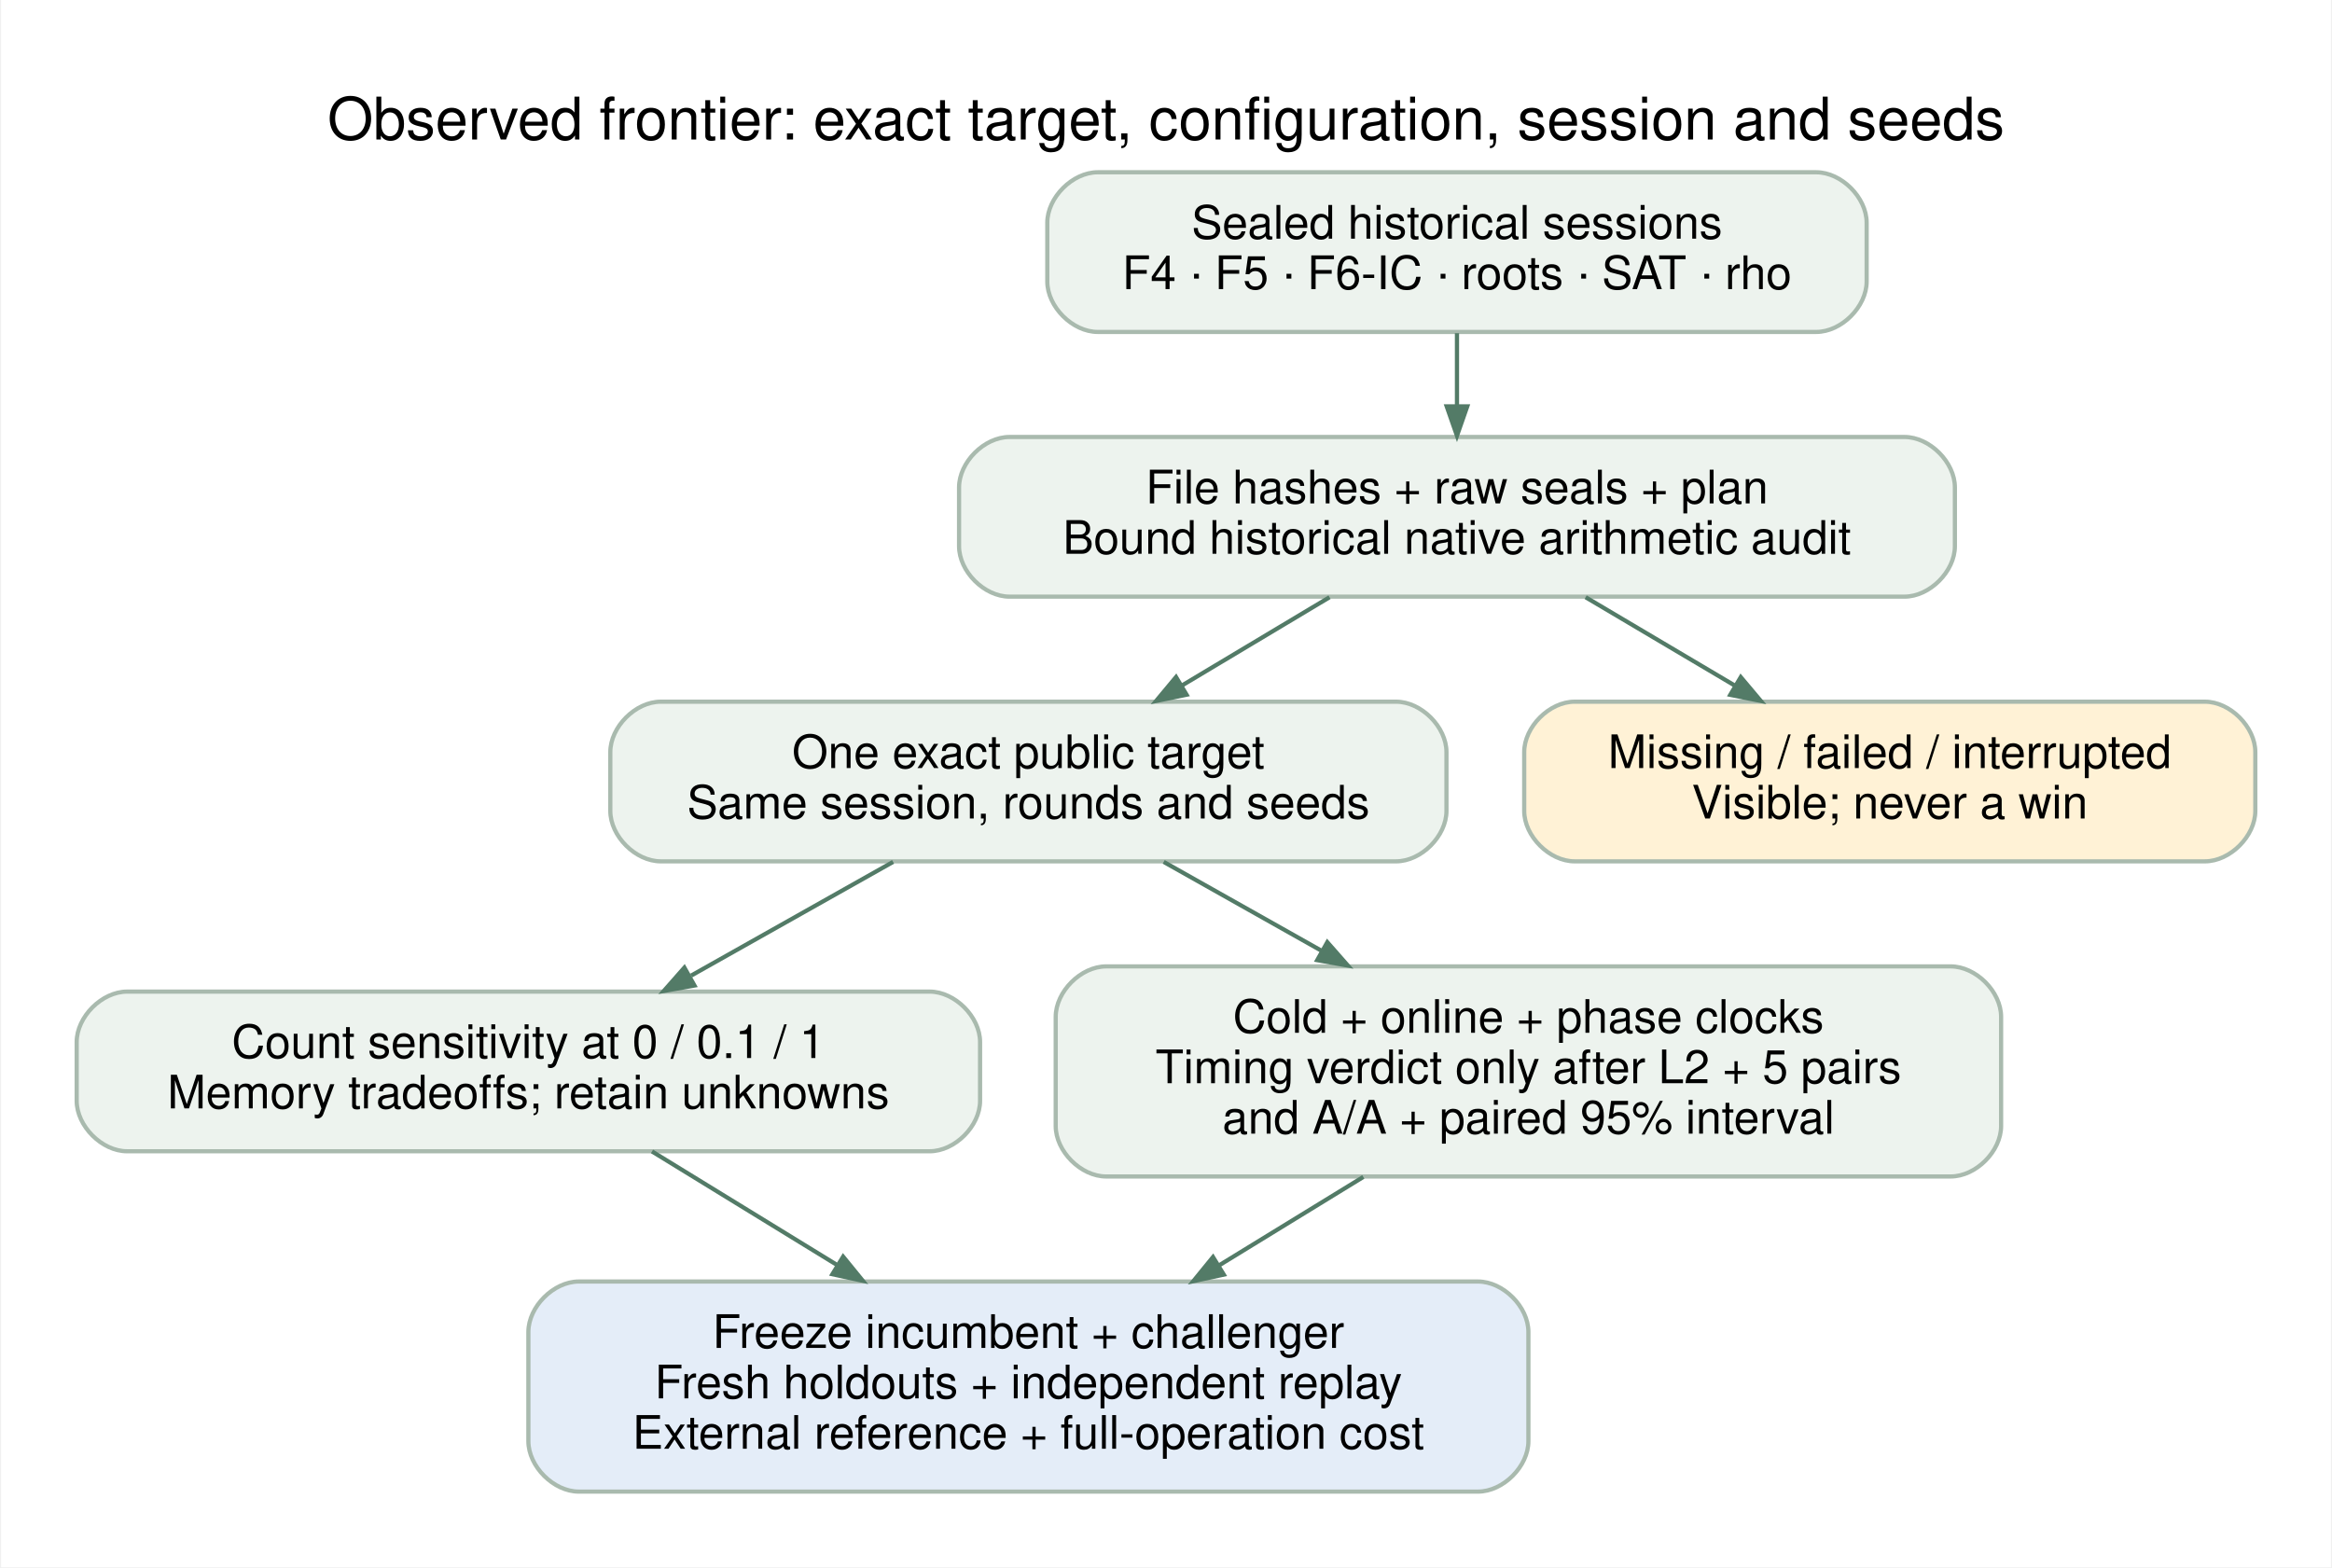
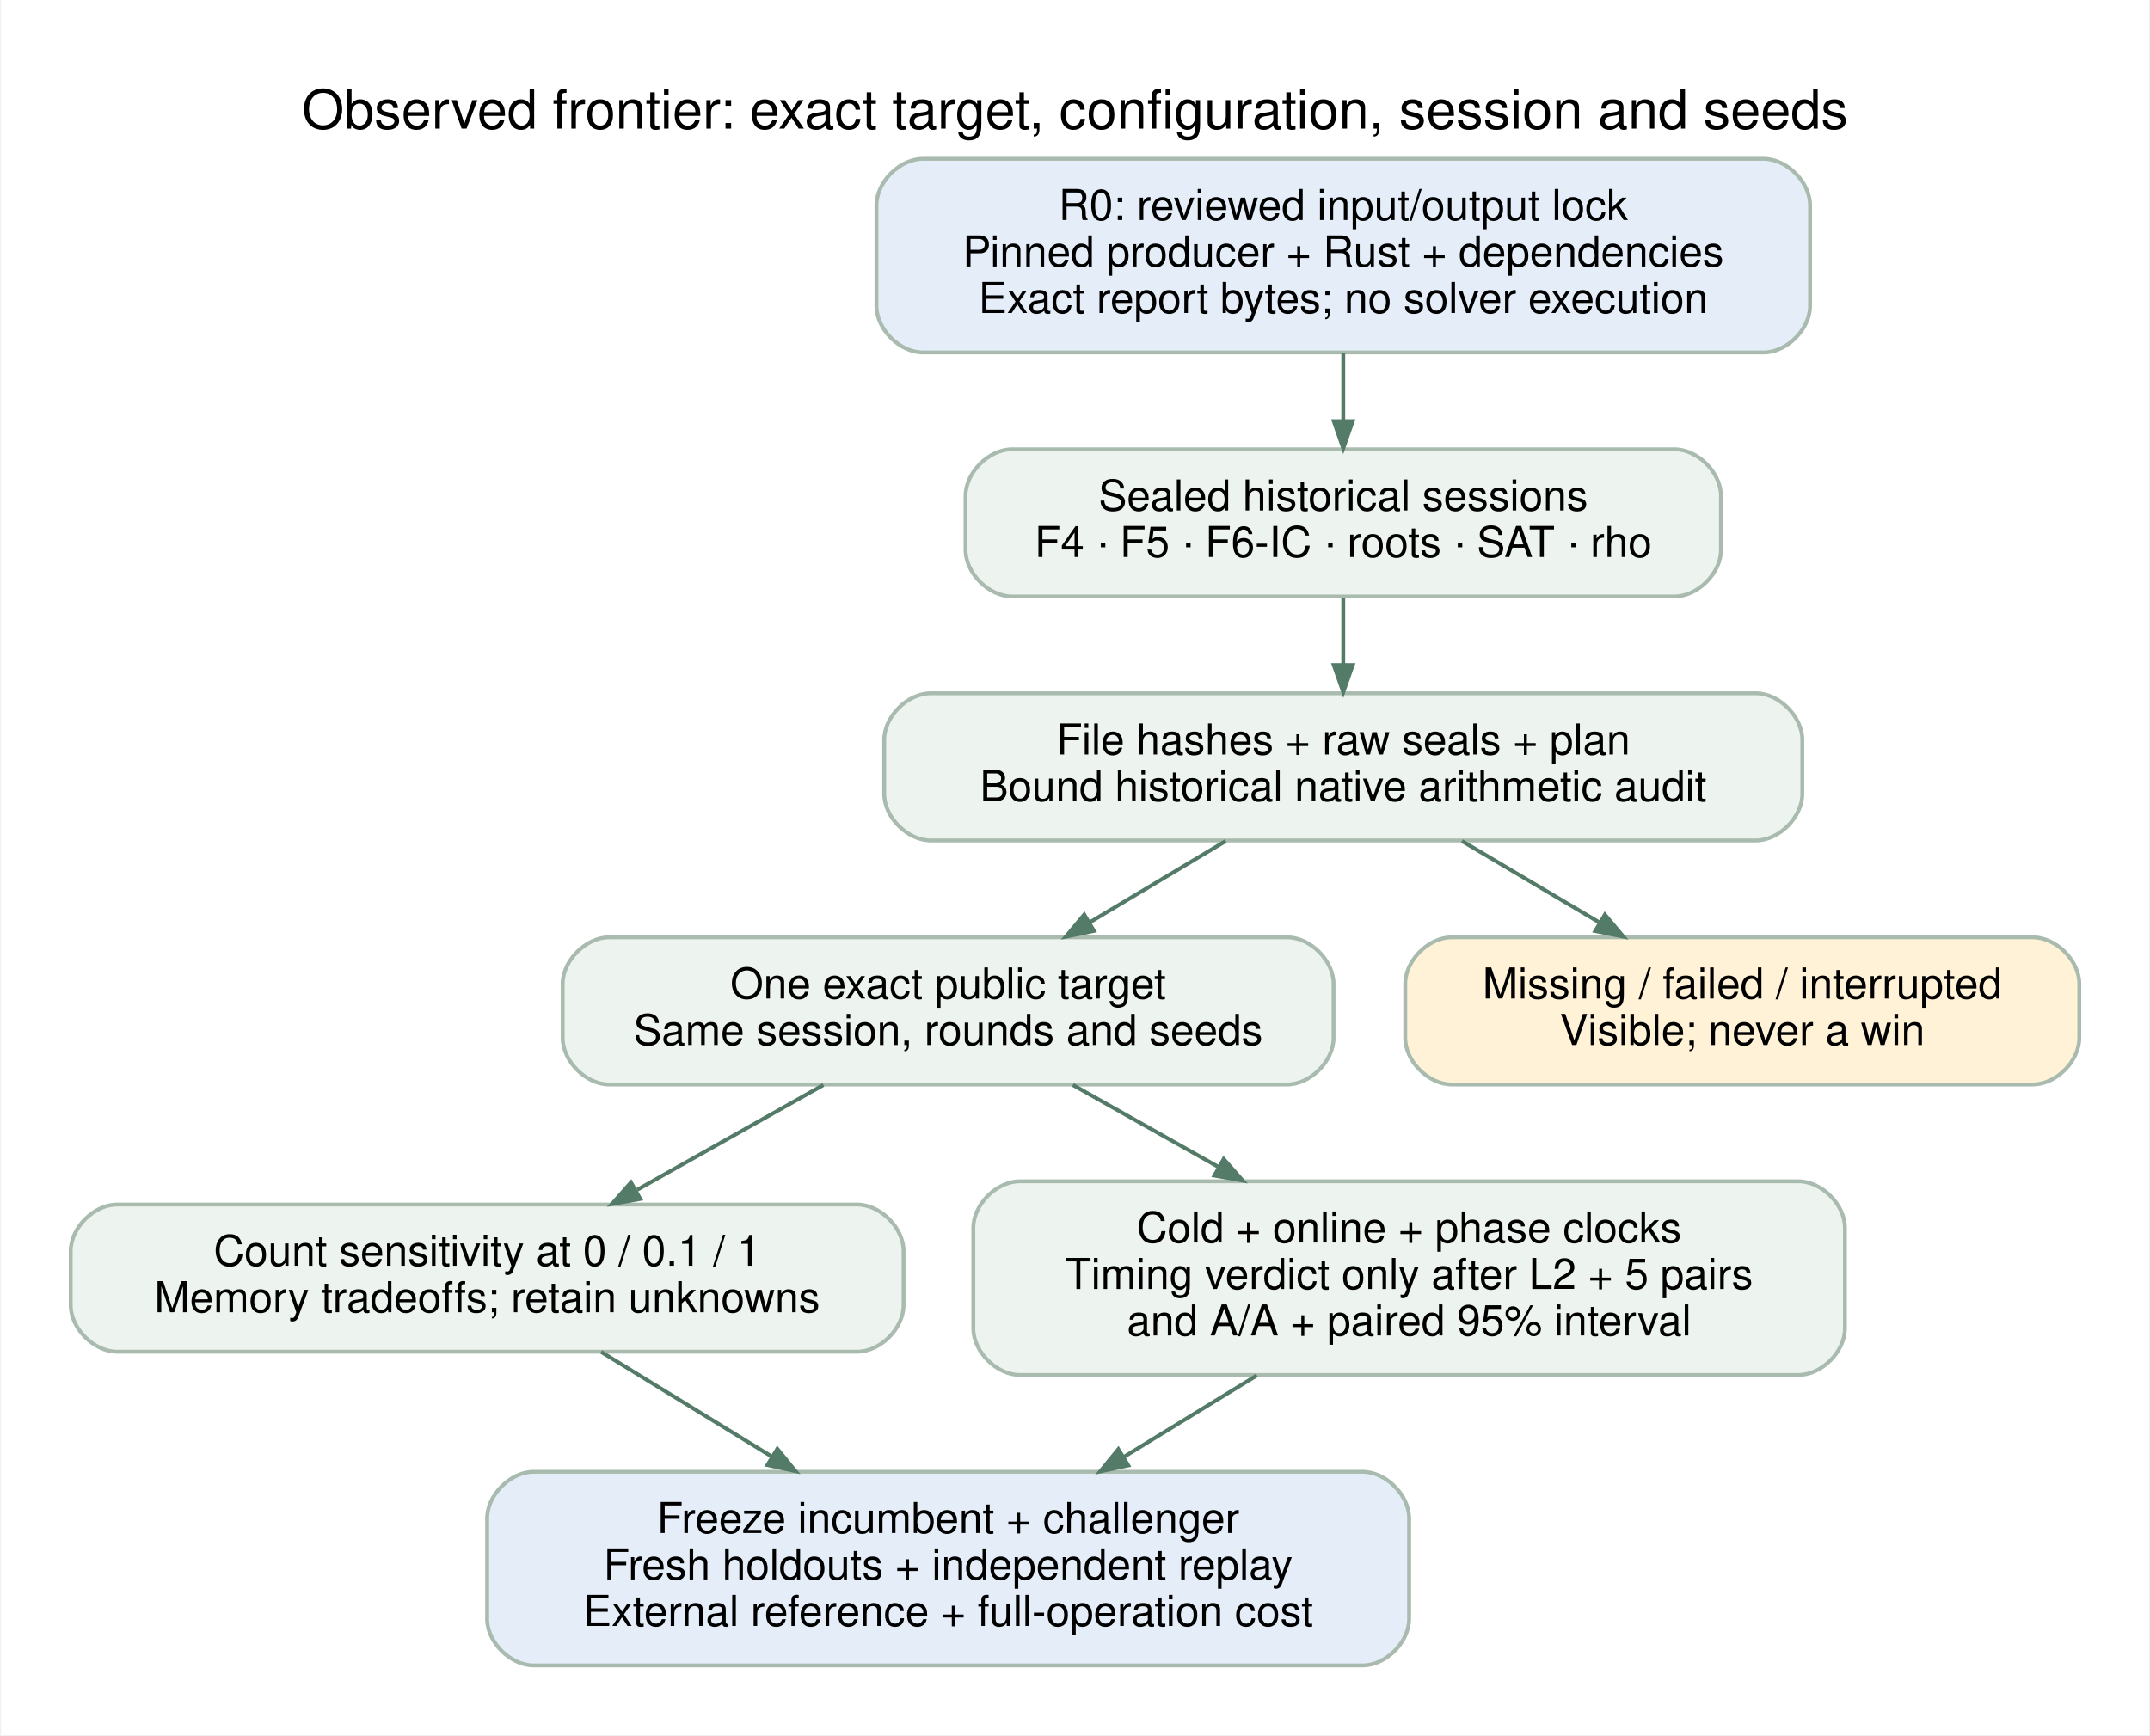
- <svg xmlns="http://www.w3.org/2000/svg" width="555pt" height="373pt" viewBox="0.00 0.00 554.50 373.00">
-   <g id="graph0" class="graph" transform="scale(1 1) rotate(0) translate(18 355)">
-     <polygon fill="white" stroke="transparent" points="-18,18 -18,-355 536.5,-355 536.5,18 -18,18" />
-     <text text-anchor="middle" x="259.25" y="-321.8" font-family="Helvetica,sans-Serif" font-size="14.00">Observed frontier: exact target, configuration, session and seeds</text>
+ <svg xmlns="http://www.w3.org/2000/svg" width="555pt" height="448pt" viewBox="0.00 0.00 554.50 448.00">
+   <g id="graph0" class="graph" transform="scale(1 1) rotate(0) translate(18 430)">
+     <polygon fill="white" stroke="transparent" points="-18,18 -18,-430 536.5,-430 536.5,18 -18,18" />
+     <text text-anchor="middle" x="259.25" y="-396.8" font-family="Helvetica,sans-Serif" font-size="14.00">Observed frontier: exact target, configuration, session and seeds</text>
    <g id="node1" class="node">
      <path fill="#edf3ee" stroke="#a9baae" d="M414,-314C414,-314 243,-314 243,-314 237,-314 231,-308 231,-302 231,-302 231,-288 231,-288 231,-282 237,-276 243,-276 243,-276 414,-276 414,-276 420,-276 426,-282 426,-288 426,-288 426,-302 426,-302 426,-308 420,-314 414,-314" />
      <text text-anchor="middle" x="328.5" y="-298.2" font-family="Helvetica,sans-Serif" font-size="11.00">Sealed historical sessions</text>
      <text text-anchor="middle" x="328.5" y="-286.2" font-family="Helvetica,sans-Serif" font-size="11.00">F4 · F5 · F6-IC · roots · SAT · rho</text>
    </g>
-     <g id="node2" class="node">
+     <g id="node3" class="node">
      <path fill="#edf3ee" stroke="#a9baae" d="M435,-251C435,-251 222,-251 222,-251 216,-251 210,-245 210,-239 210,-239 210,-225 210,-225 210,-219 216,-213 222,-213 222,-213 435,-213 435,-213 441,-213 447,-219 447,-225 447,-225 447,-239 447,-239 447,-245 441,-251 435,-251" />
      <text text-anchor="middle" x="328.5" y="-235.2" font-family="Helvetica,sans-Serif" font-size="11.00">File hashes + raw seals + plan</text>
      <text text-anchor="middle" x="328.5" y="-223.2" font-family="Helvetica,sans-Serif" font-size="11.00">Bound historical native arithmetic audit</text>
    </g>
-     <g id="edge1" class="edge">
+     <g id="edge2" class="edge">
      <path fill="none" stroke="#537b67" d="M328.5,-275.7C328.5,-270.27 328.5,-264.22 328.5,-258.43" />
      <polygon fill="#537b67" stroke="#537b67" points="330.95,-258.29 328.5,-251.29 326.05,-258.29 330.95,-258.29" />
    </g>
-     <g id="node3" class="node">
+     <g id="node2" class="node">
+       <path fill="#e4edf8" stroke="#a9baae" d="M437,-389C437,-389 220,-389 220,-389 214,-389 208,-383 208,-377 208,-377 208,-351 208,-351 208,-345 214,-339 220,-339 220,-339 437,-339 437,-339 443,-339 449,-345 449,-351 449,-351 449,-377 449,-377 449,-383 443,-389 437,-389" />
+       <text text-anchor="middle" x="328.5" y="-373.2" font-family="Helvetica,sans-Serif" font-size="11.00">R0: reviewed input/output lock</text>
+       <text text-anchor="middle" x="328.5" y="-361.2" font-family="Helvetica,sans-Serif" font-size="11.00">Pinned producer + Rust + dependencies</text>
+       <text text-anchor="middle" x="328.5" y="-349.2" font-family="Helvetica,sans-Serif" font-size="11.00">Exact report bytes; no solver execution</text>
+     </g>
+     <g id="edge1" class="edge">
+       <path fill="none" stroke="#537b67" d="M328.5,-338.81C328.5,-333.12 328.5,-327.04 328.5,-321.3" />
+       <polygon fill="#537b67" stroke="#537b67" points="330.95,-321.26 328.5,-314.26 326.05,-321.26 330.95,-321.26" />
+     </g>
+     <g id="node4" class="node">
      <path fill="#edf3ee" stroke="#a9baae" d="M314,-188C314,-188 139,-188 139,-188 133,-188 127,-182 127,-176 127,-176 127,-162 127,-162 127,-156 133,-150 139,-150 139,-150 314,-150 314,-150 320,-150 326,-156 326,-162 326,-162 326,-176 326,-176 326,-182 320,-188 314,-188" />
      <text text-anchor="middle" x="226.5" y="-172.2" font-family="Helvetica,sans-Serif" font-size="11.00">One exact public target</text>
      <text text-anchor="middle" x="226.5" y="-160.2" font-family="Helvetica,sans-Serif" font-size="11.00">Same session, rounds and seeds</text>
    </g>
-     <g id="edge2" class="edge">
+     <g id="edge3" class="edge">
      <path fill="none" stroke="#537b67" d="M298.17,-212.86C287.17,-206.28 274.63,-198.78 263.14,-191.91" />
      <polygon fill="#537b67" stroke="#537b67" points="264.15,-189.66 256.89,-188.17 261.64,-193.87 264.15,-189.66" />
    </g>
-     <g id="node7" class="node">
+     <g id="node8" class="node">
      <path fill="#fff2d6" stroke="#a9baae" d="M506.5,-188C506.5,-188 356.5,-188 356.5,-188 350.5,-188 344.5,-182 344.5,-176 344.5,-176 344.5,-162 344.5,-162 344.5,-156 350.5,-150 356.5,-150 356.5,-150 506.5,-150 506.5,-150 512.5,-150 518.5,-156 518.5,-162 518.5,-162 518.5,-176 518.5,-176 518.5,-182 512.5,-188 506.5,-188" />
      <text text-anchor="middle" x="431.5" y="-172.2" font-family="Helvetica,sans-Serif" font-size="11.00">Missing / failed / interrupted</text>
      <text text-anchor="middle" x="431.5" y="-160.2" font-family="Helvetica,sans-Serif" font-size="11.00">Visible; never a win</text>
    </g>
-     <g id="edge3" class="edge">
+     <g id="edge4" class="edge">
      <path fill="none" stroke="#537b67" d="M359.12,-212.86C370.23,-206.28 382.9,-198.78 394.5,-191.91" />
      <polygon fill="#537b67" stroke="#537b67" points="396.04,-193.85 400.82,-188.17 393.54,-189.63 396.04,-193.85" />
    </g>
-     <g id="node4" class="node">
+     <g id="node5" class="node">
      <path fill="#edf3ee" stroke="#a9baae" d="M203,-119C203,-119 12,-119 12,-119 6,-119 0,-113 0,-107 0,-107 0,-93 0,-93 0,-87 6,-81 12,-81 12,-81 203,-81 203,-81 209,-81 215,-87 215,-93 215,-93 215,-107 215,-107 215,-113 209,-119 203,-119" />
      <text text-anchor="middle" x="107.5" y="-103.2" font-family="Helvetica,sans-Serif" font-size="11.00">Count sensitivity at 0 / 0.1 / 1</text>
      <text text-anchor="middle" x="107.5" y="-91.2" font-family="Helvetica,sans-Serif" font-size="11.00">Memory tradeoffs; retain unknowns</text>
    </g>
-     <g id="edge4" class="edge">
+     <g id="edge5" class="edge">
      <path fill="none" stroke="#537b67" d="M194.3,-149.87C179.48,-141.53 161.78,-131.56 146.24,-122.81" />
      <polygon fill="#537b67" stroke="#537b67" points="147.03,-120.45 139.73,-119.15 144.63,-124.71 147.03,-120.45" />
    </g>
-     <g id="node5" class="node">
+     <g id="node6" class="node">
      <path fill="#edf3ee" stroke="#a9baae" d="M446,-125C446,-125 245,-125 245,-125 239,-125 233,-119 233,-113 233,-113 233,-87 233,-87 233,-81 239,-75 245,-75 245,-75 446,-75 446,-75 452,-75 458,-81 458,-87 458,-87 458,-113 458,-113 458,-119 452,-125 446,-125" />
      <text text-anchor="middle" x="345.5" y="-109.2" font-family="Helvetica,sans-Serif" font-size="11.00">Cold + online + phase clocks</text>
      <text text-anchor="middle" x="345.5" y="-97.2" font-family="Helvetica,sans-Serif" font-size="11.00">Timing verdict only after L2 + 5 pairs</text>
      <text text-anchor="middle" x="345.5" y="-85.2" font-family="Helvetica,sans-Serif" font-size="11.00">and A/A + paired 95% interval</text>
    </g>
-     <g id="edge6" class="edge">
+     <g id="edge7" class="edge">
      <path fill="none" stroke="#537b67" d="M258.7,-149.87C270.3,-143.34 283.66,-135.82 296.37,-128.66" />
      <polygon fill="#537b67" stroke="#537b67" points="297.64,-130.76 302.54,-125.19 295.24,-126.49 297.64,-130.76" />
    </g>
-     <g id="node6" class="node">
+     <g id="node7" class="node">
      <path fill="#e4edf8" stroke="#a9baae" d="M333.5,-50C333.5,-50 119.5,-50 119.5,-50 113.5,-50 107.5,-44 107.5,-38 107.5,-38 107.5,-12 107.5,-12 107.5,-6 113.5,0 119.5,0 119.5,0 333.5,0 333.5,0 339.5,0 345.5,-6 345.5,-12 345.5,-12 345.5,-38 345.5,-38 345.5,-44 339.5,-50 333.5,-50" />
      <text text-anchor="middle" x="226.5" y="-34.2" font-family="Helvetica,sans-Serif" font-size="11.00">Freeze incumbent + challenger</text>
      <text text-anchor="middle" x="226.5" y="-22.2" font-family="Helvetica,sans-Serif" font-size="11.00">Fresh holdouts + independent replay</text>
      <text text-anchor="middle" x="226.5" y="-10.2" font-family="Helvetica,sans-Serif" font-size="11.00">External reference + full-operation cost</text>
    </g>
-     <g id="edge5" class="edge">
+     <g id="edge6" class="edge">
      <path fill="none" stroke="#537b67" d="M136.92,-80.96C150.16,-72.83 166.11,-63.04 180.86,-54" />
      <polygon fill="#537b67" stroke="#537b67" points="182.41,-55.92 187.1,-50.17 179.85,-51.74 182.41,-55.92" />
    </g>
-     <g id="edge7" class="edge">
+     <g id="edge8" class="edge">
      <path fill="none" stroke="#537b67" d="M306.21,-74.89C295.24,-68.17 283.23,-60.8 271.94,-53.88" />
      <polygon fill="#537b67" stroke="#537b67" points="273,-51.65 265.75,-50.08 270.44,-55.83 273,-51.65" />
    </g>
  </g>
</svg>
